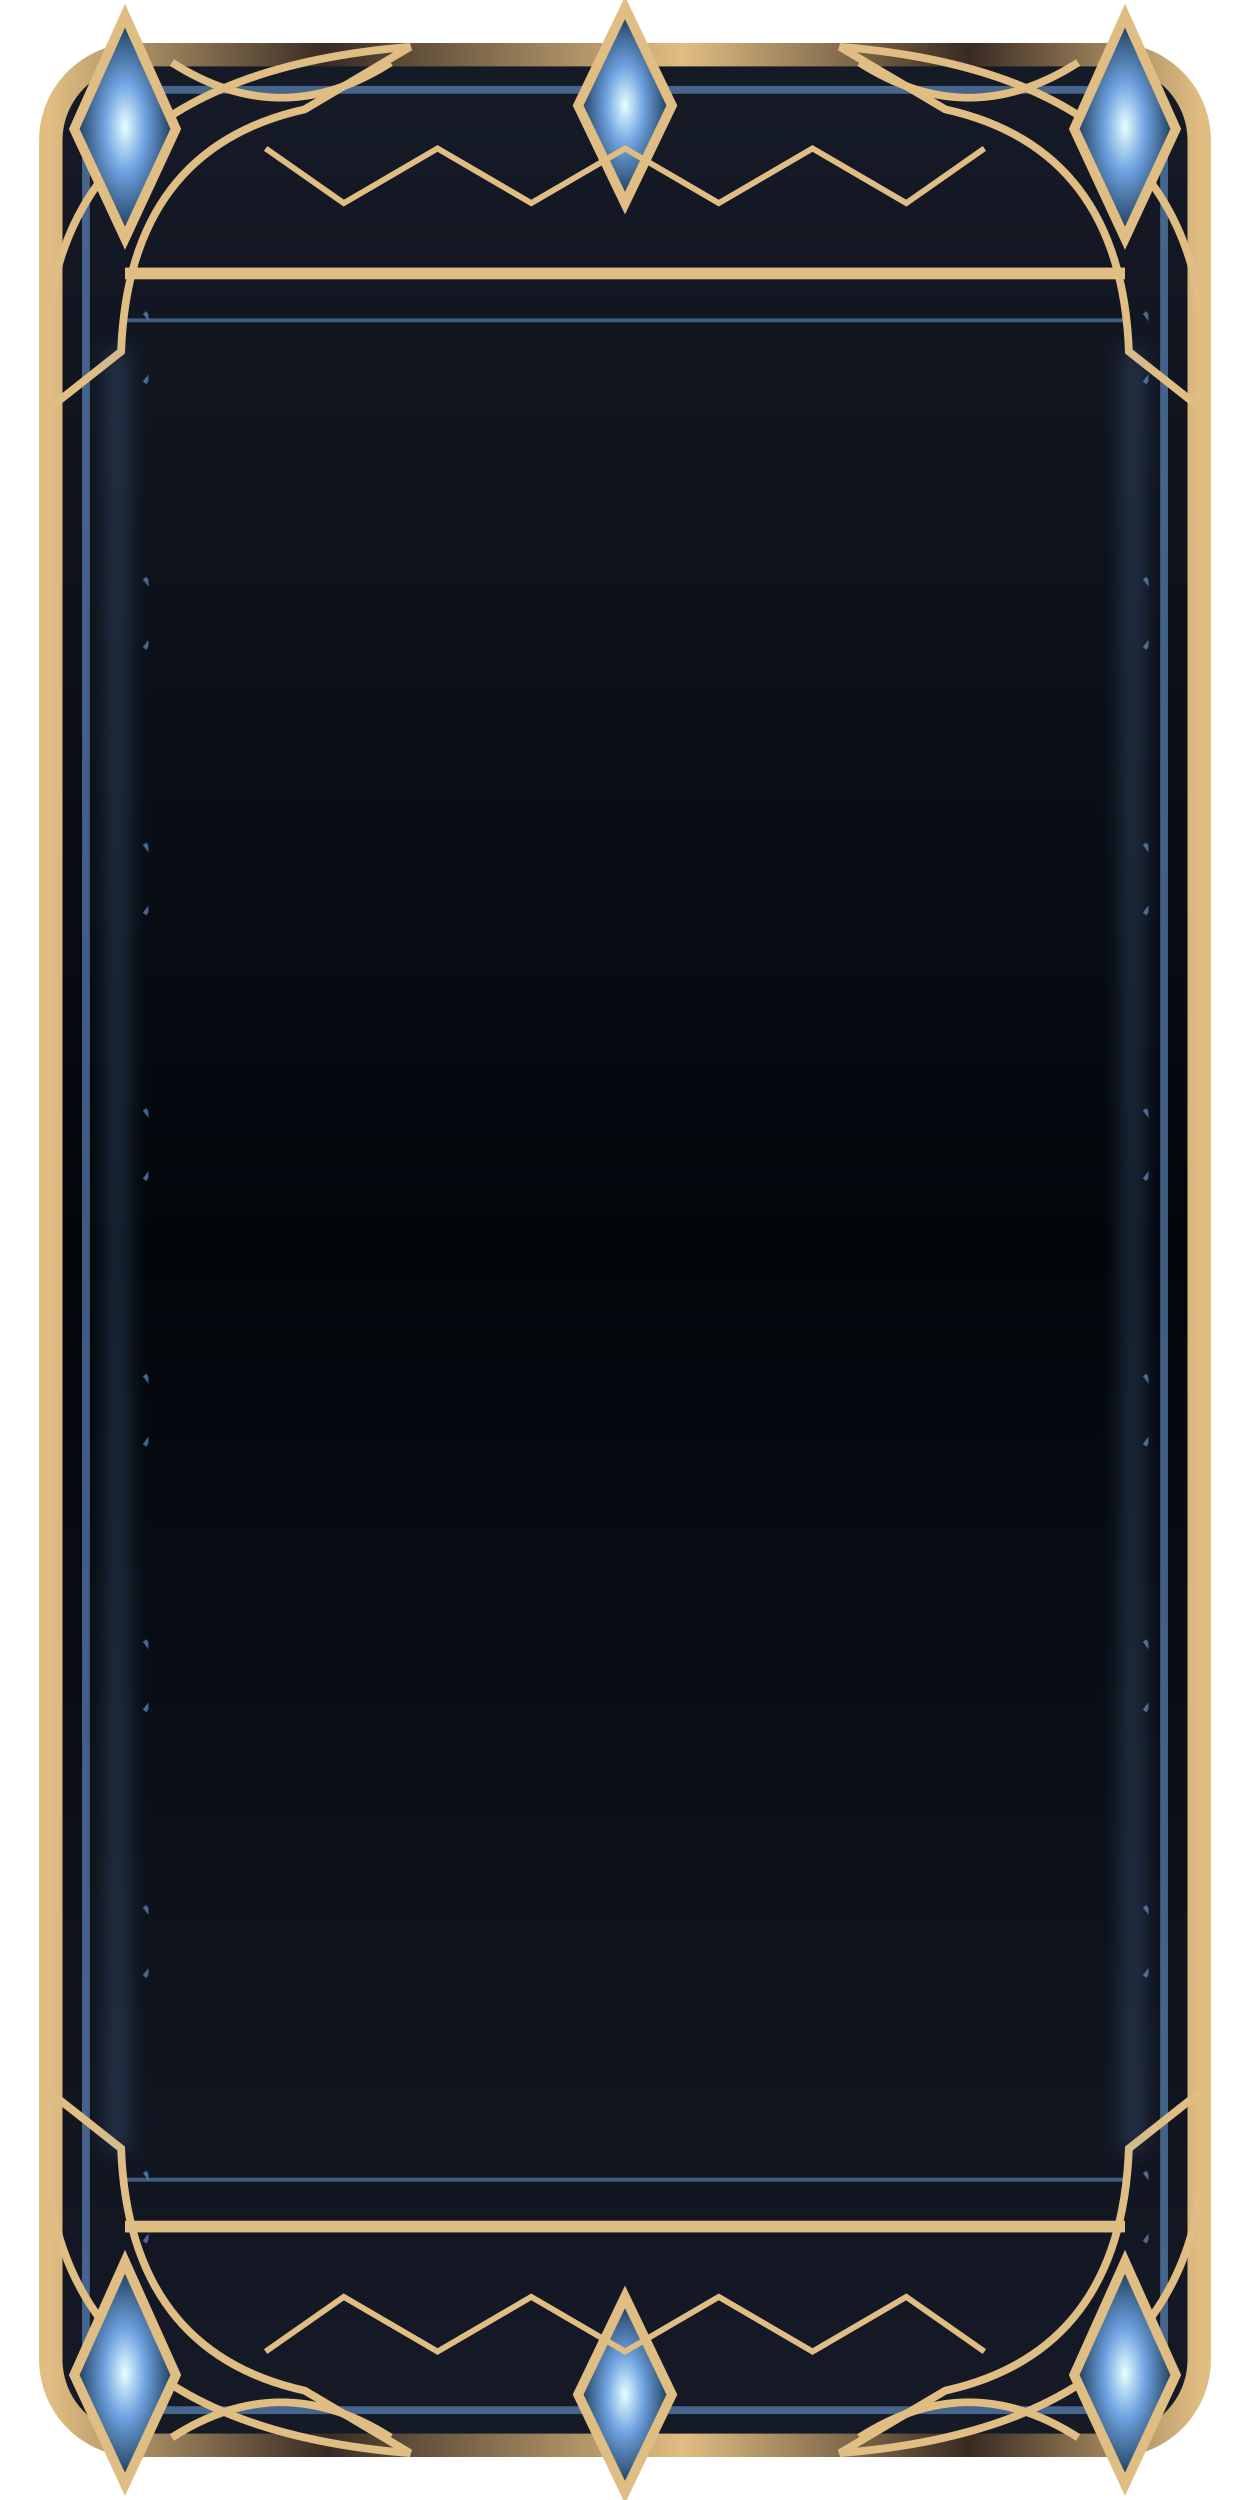
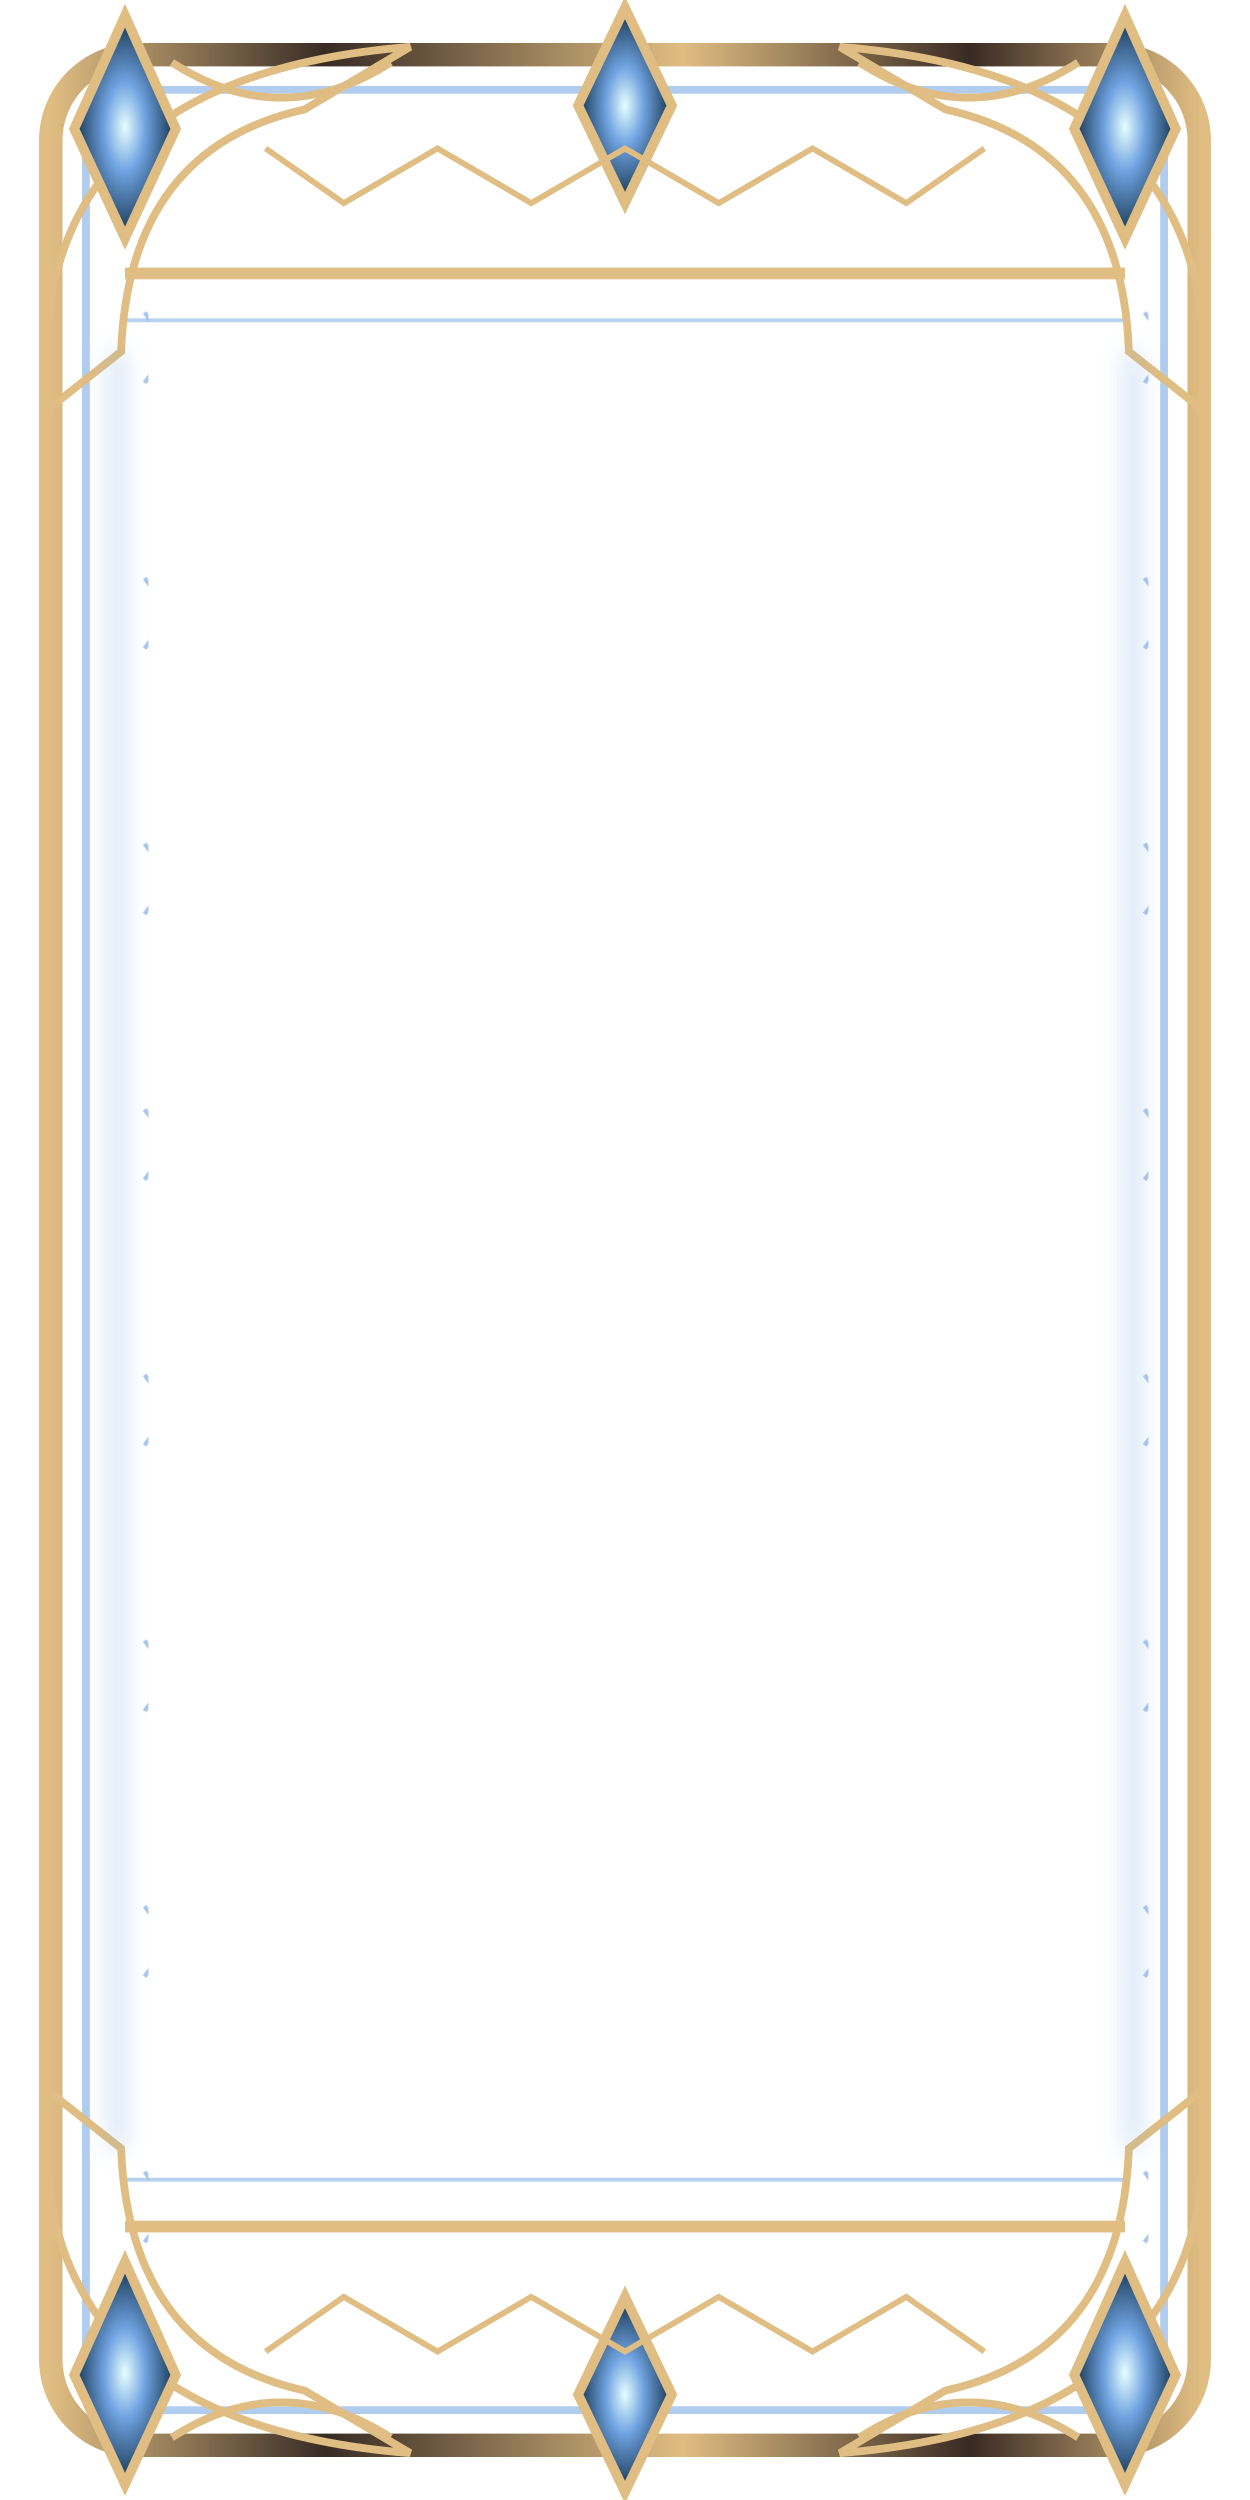
<svg xmlns="http://www.w3.org/2000/svg" viewBox="0 0 320 640" preserveAspectRatio="none">
  <defs>
    <linearGradient id="m">
      <stop stop-color="#e0bd82" />
      <stop offset=".24" stop-color="#382b24" />
      <stop offset=".55" stop-color="#e0bd82" />
      <stop offset=".8" stop-color="#392a22" />
      <stop offset="1" stop-color="#e0bd82" />
    </linearGradient>
    <linearGradient id="s" x2="0" y2="1">
      <stop stop-color="#161b28" />
      <stop offset=".5" stop-color="#02060b" />
      <stop offset="1" stop-color="#161b28" />
    </linearGradient>
    <radialGradient id="c">
      <stop stop-color="#e6ffff" />
      <stop offset=".4" stop-color="#70a3e1" />
      <stop offset="1" stop-color="#12314a" />
    </radialGradient>
    <pattern id="r" width="32" height="68" patternUnits="userSpaceOnUse">
      <path d="M5 12l7 9-7 9m19 14-8 8 8 8" stroke="#70a3e1" opacity=".7" stroke-width="1.1" fill="none" />
    </pattern>
    <filter id="g">
      <feGaussianBlur stdDeviation="3" />
    </filter>
  </defs>
-   <rect x="13" y="14" width="294" height="612" rx="22" fill="url(#s)" stroke="url(#m)" stroke-width="6" />
+   <rect x="13" y="14" width="294" height="612" rx="22" fill="none" stroke="url(#m)" stroke-width="6" />
  <rect x="22" y="23" width="276" height="594" rx="17" fill="none" stroke="#70a3e1" stroke-opacity=".55" stroke-width="2" />
  <rect x="26" y="54" width="12" height="530" fill="url(#r)" opacity=".85" />
  <rect x="282" y="54" width="12" height="530" fill="url(#r)" opacity=".85" />
  <path d="M32 70H288M32 570H288" stroke="#e0bd82" stroke-width="3" />
  <path d="M32 82H288M32 558H288" stroke="#70a3e1" opacity=".5" />
  <g fill="none" stroke="#e0bd82" stroke-width="2">
    <path d="M12 105Q5 20 105 12L78 28Q33 38 31 90ZM308 105Q315 20 215 12l27 16q45 10 47 62ZM12 535Q5 620 105 628l-27-16q-45-10-47-62ZM308 535q7 85-93 93l27-16q45-10 47-62Z" />
    <path d="M44 16q28 18 56 0m120 0q28 18 56 0M44 624q28-18 56 0m120 0q28-18 56 0" />
  </g>
  <g fill="url(#c)" stroke="#e0bd82" stroke-width="2.5">
    <path d="M32 4l13 29-13 28-13-28Z" />
    <path d="M288 4l13 29-13 28-13-28Z" />
    <path d="M32 579l13 29-13 28-13-28Z" />
    <path d="M288 579l13 29-13 28-13-28Z" />
    <path d="M160 2l12 25-12 25-12-25Z" />
    <path d="M160 588l12 25-12 25-12-25Z" />
  </g>
  <g fill="none" stroke="#e0bd82" stroke-width="1.5">
    <path d="M68 38l20 14 24-14 24 14 24-14 24 14 24-14 24 14 20-14" />
    <path d="M68 602l20-14 24 14 24-14 24 14 24-14 24 14 24-14 20 14" />
  </g>
  <path d="M30 90V550M290 90V550" stroke="#70a3e1" stroke-opacity=".65" stroke-width="2" filter="url(#g)" />
</svg>
